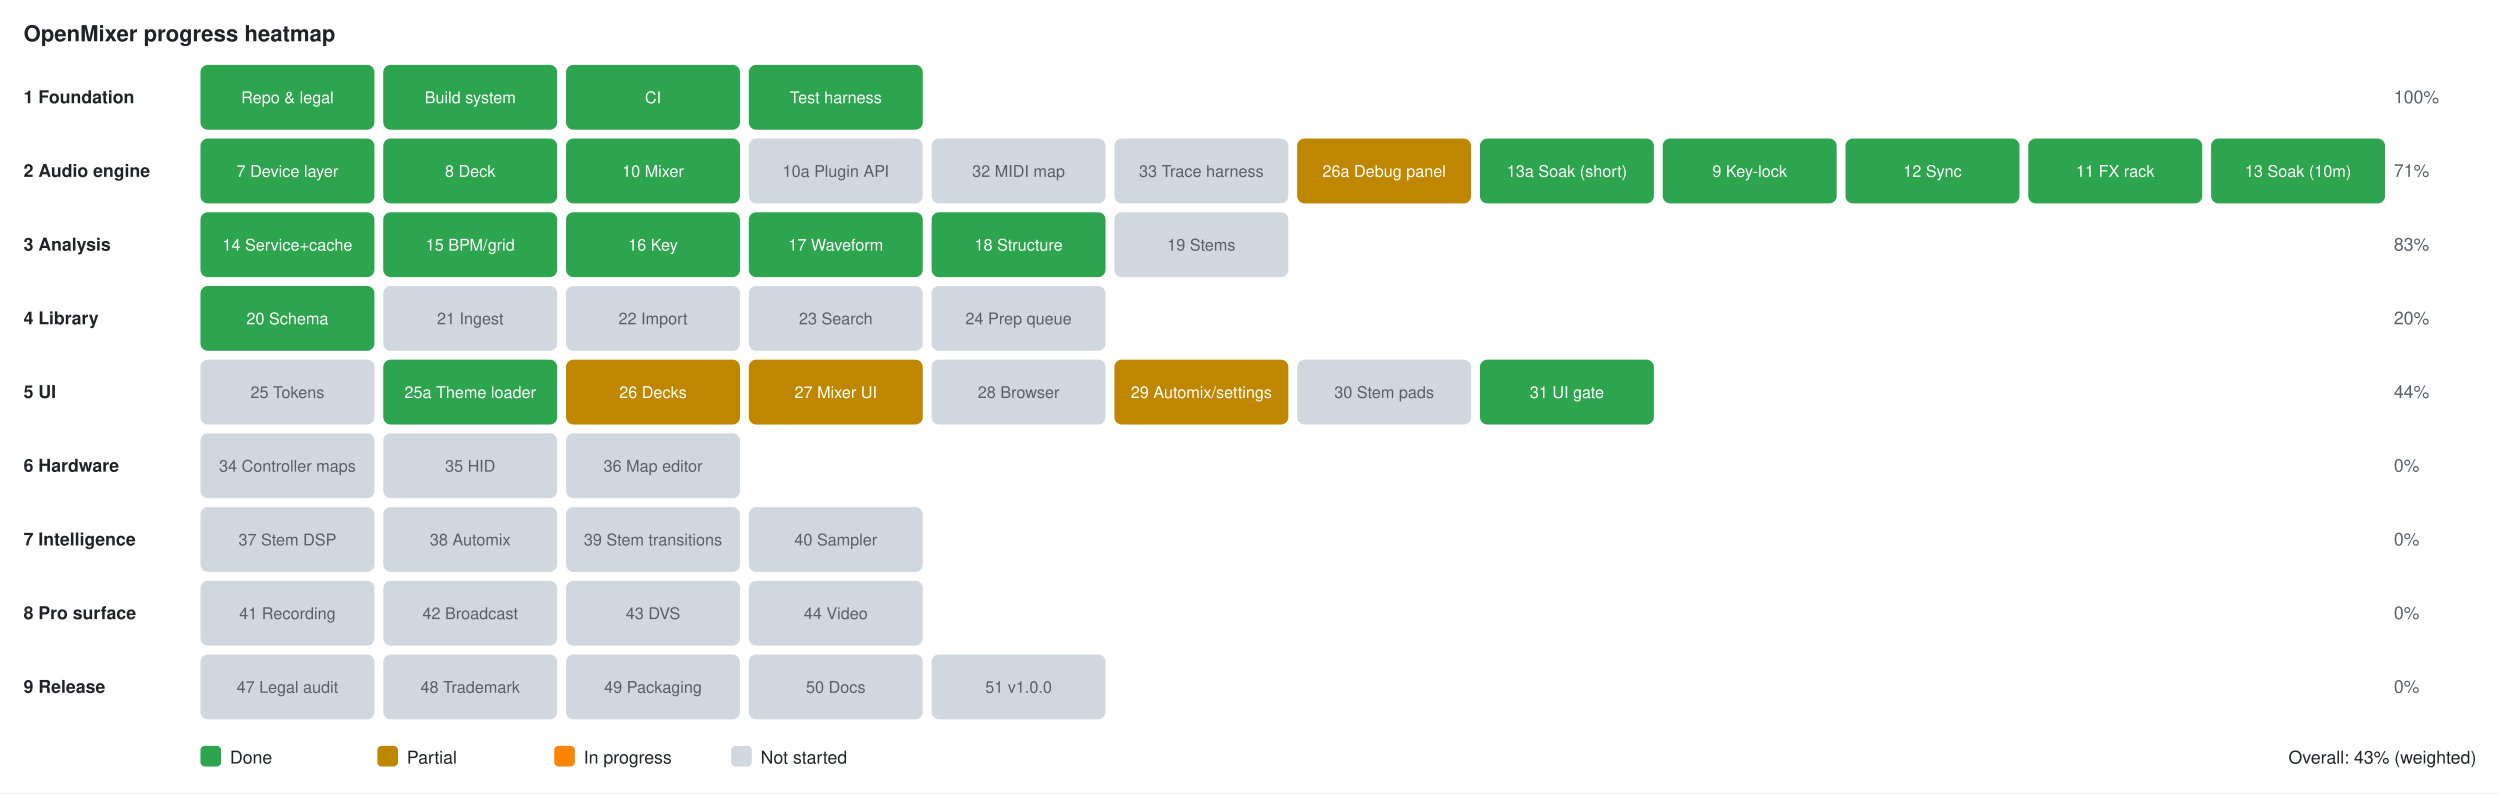
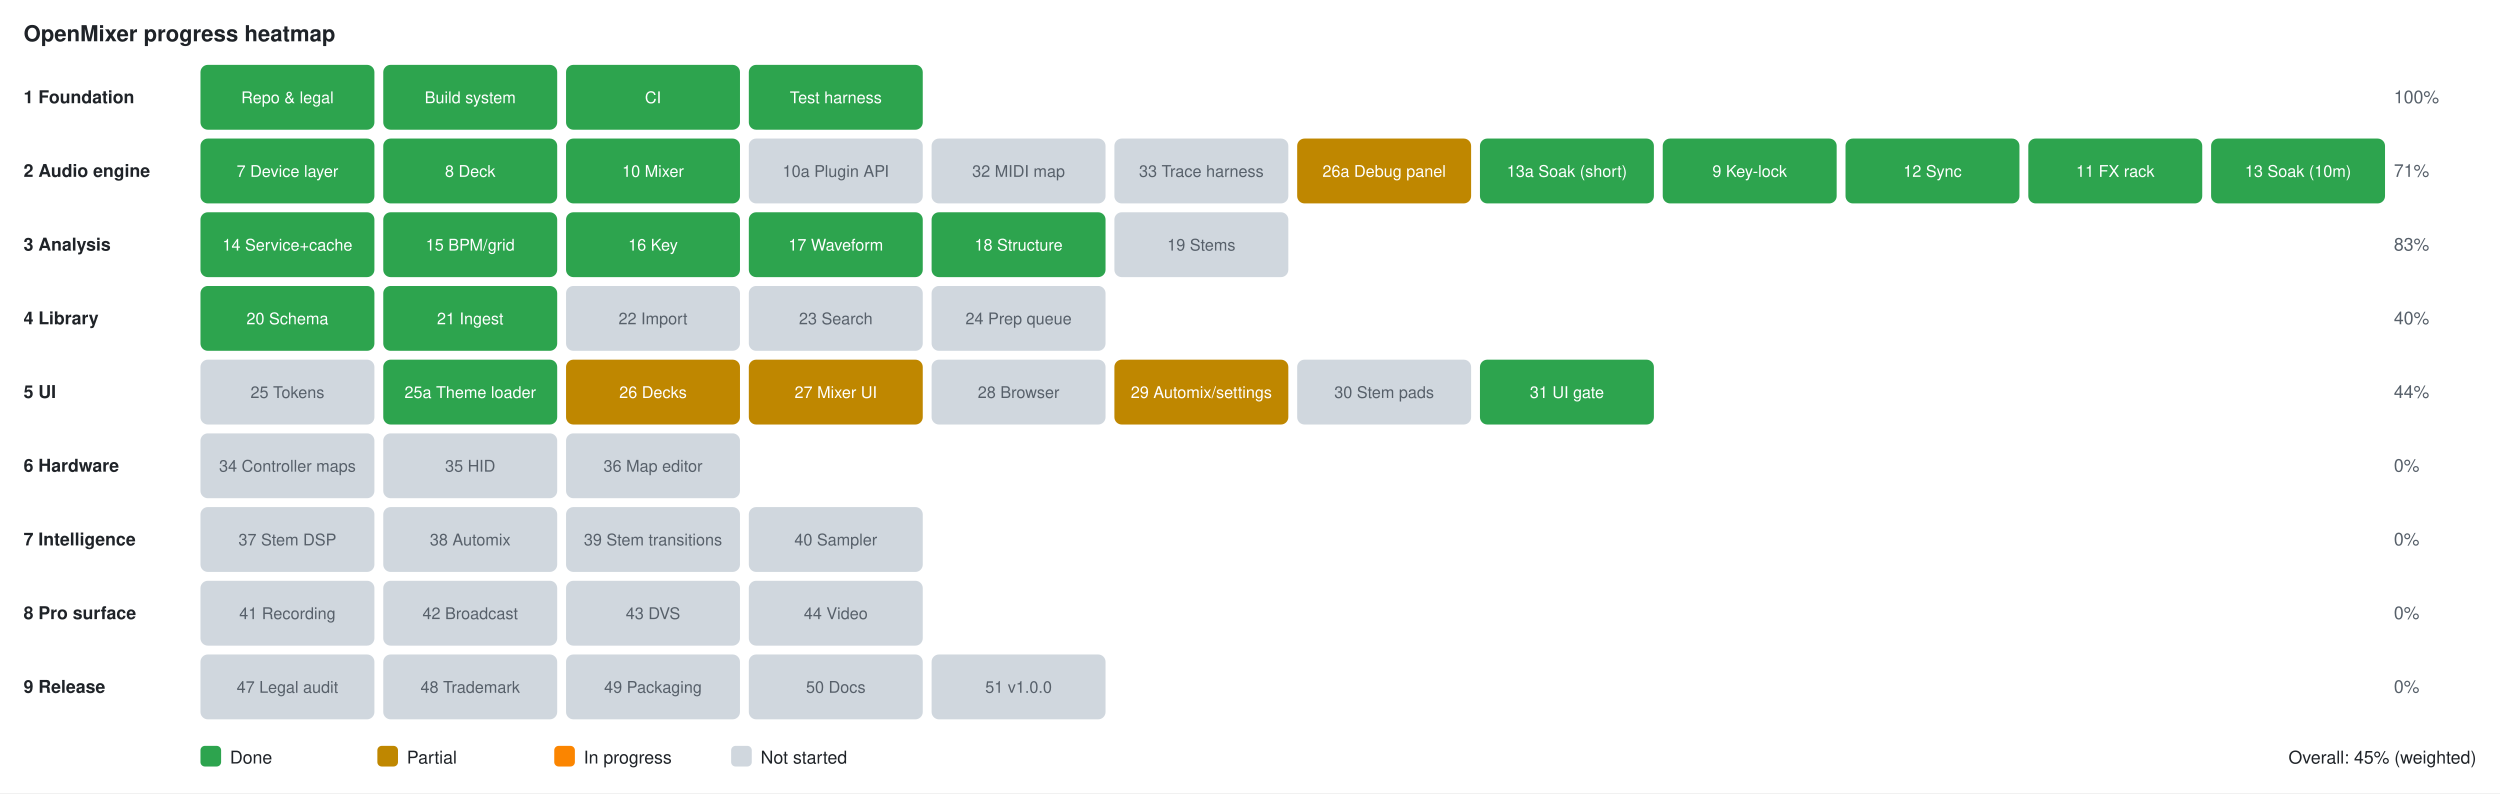
<svg xmlns="http://www.w3.org/2000/svg" width="1696" height="538" viewBox="0 0 1696 538" font-family="-apple-system,Segoe UI,Helvetica,Arial,sans-serif">
  <rect width="100%" height="100%" fill="#ffffff" />
  <text x="16" y="28" font-size="15" font-weight="600" fill="#1f2328">OpenMixer progress heatmap</text>
  <text x="16" y="70.0" font-size="12" font-weight="600" fill="#1f2328">1 Foundation</text>
  <g>
    <rect x="136" y="44" width="118" height="44" rx="5" fill="#2da44e" />
    <text x="195.0" y="70.0" font-size="11" text-anchor="middle" fill="#ffffff">Repo &amp; legal</text>
  </g>
  <g>
    <rect x="260" y="44" width="118" height="44" rx="5" fill="#2da44e" />
    <text x="319.0" y="70.0" font-size="11" text-anchor="middle" fill="#ffffff">Build system</text>
  </g>
  <g>
    <rect x="384" y="44" width="118" height="44" rx="5" fill="#2da44e" />
    <text x="443.0" y="70.0" font-size="11" text-anchor="middle" fill="#ffffff">CI</text>
  </g>
  <g>
    <rect x="508" y="44" width="118" height="44" rx="5" fill="#2da44e" />
    <text x="567.0" y="70.0" font-size="11" text-anchor="middle" fill="#ffffff">Test harness</text>
  </g>
  <text x="1624" y="70.0" font-size="12" fill="#57606a">100%</text>
  <text x="16" y="120.0" font-size="12" font-weight="600" fill="#1f2328">2 Audio engine</text>
  <g>
    <rect x="136" y="94" width="118" height="44" rx="5" fill="#2da44e" />
    <text x="195.0" y="120.0" font-size="11" text-anchor="middle" fill="#ffffff">7 Device layer</text>
  </g>
  <g>
    <rect x="260" y="94" width="118" height="44" rx="5" fill="#2da44e" />
    <text x="319.0" y="120.0" font-size="11" text-anchor="middle" fill="#ffffff">8 Deck</text>
  </g>
  <g>
    <rect x="384" y="94" width="118" height="44" rx="5" fill="#2da44e" />
    <text x="443.0" y="120.0" font-size="11" text-anchor="middle" fill="#ffffff">10 Mixer</text>
  </g>
  <g>
    <rect x="508" y="94" width="118" height="44" rx="5" fill="#d0d7de" />
    <text x="567.0" y="120.0" font-size="11" text-anchor="middle" fill="#57606a">10a Plugin API</text>
  </g>
  <g>
    <rect x="632" y="94" width="118" height="44" rx="5" fill="#d0d7de" />
    <text x="691.0" y="120.0" font-size="11" text-anchor="middle" fill="#57606a">32 MIDI map</text>
  </g>
  <g>
    <rect x="756" y="94" width="118" height="44" rx="5" fill="#d0d7de" />
    <text x="815.0" y="120.0" font-size="11" text-anchor="middle" fill="#57606a">33 Trace harness</text>
  </g>
  <g>
    <rect x="880" y="94" width="118" height="44" rx="5" fill="#bf8700" />
    <text x="939.0" y="120.0" font-size="11" text-anchor="middle" fill="#ffffff">26a Debug panel</text>
  </g>
  <g>
    <rect x="1004" y="94" width="118" height="44" rx="5" fill="#2da44e" />
    <text x="1063.0" y="120.0" font-size="11" text-anchor="middle" fill="#ffffff">13a Soak (short)</text>
  </g>
  <g>
    <rect x="1128" y="94" width="118" height="44" rx="5" fill="#2da44e" />
    <text x="1187.0" y="120.0" font-size="11" text-anchor="middle" fill="#ffffff">9 Key-lock</text>
  </g>
  <g>
    <rect x="1252" y="94" width="118" height="44" rx="5" fill="#2da44e" />
    <text x="1311.0" y="120.0" font-size="11" text-anchor="middle" fill="#ffffff">12 Sync</text>
  </g>
  <g>
    <rect x="1376" y="94" width="118" height="44" rx="5" fill="#2da44e" />
    <text x="1435.0" y="120.0" font-size="11" text-anchor="middle" fill="#ffffff">11 FX rack</text>
  </g>
  <g>
    <rect x="1500" y="94" width="118" height="44" rx="5" fill="#2da44e" />
    <text x="1559.0" y="120.0" font-size="11" text-anchor="middle" fill="#ffffff">13 Soak (10m)</text>
  </g>
  <text x="1624" y="120.0" font-size="12" fill="#57606a">71%</text>
  <text x="16" y="170.0" font-size="12" font-weight="600" fill="#1f2328">3 Analysis</text>
  <g>
    <rect x="136" y="144" width="118" height="44" rx="5" fill="#2da44e" />
    <text x="195.0" y="170.0" font-size="11" text-anchor="middle" fill="#ffffff">14 Service+cache</text>
  </g>
  <g>
    <rect x="260" y="144" width="118" height="44" rx="5" fill="#2da44e" />
    <text x="319.0" y="170.0" font-size="11" text-anchor="middle" fill="#ffffff">15 BPM/grid</text>
  </g>
  <g>
    <rect x="384" y="144" width="118" height="44" rx="5" fill="#2da44e" />
    <text x="443.0" y="170.0" font-size="11" text-anchor="middle" fill="#ffffff">16 Key</text>
  </g>
  <g>
    <rect x="508" y="144" width="118" height="44" rx="5" fill="#2da44e" />
    <text x="567.0" y="170.0" font-size="11" text-anchor="middle" fill="#ffffff">17 Waveform</text>
  </g>
  <g>
    <rect x="632" y="144" width="118" height="44" rx="5" fill="#2da44e" />
    <text x="691.0" y="170.0" font-size="11" text-anchor="middle" fill="#ffffff">18 Structure</text>
  </g>
  <g>
    <rect x="756" y="144" width="118" height="44" rx="5" fill="#d0d7de" />
    <text x="815.0" y="170.0" font-size="11" text-anchor="middle" fill="#57606a">19 Stems</text>
  </g>
  <text x="1624" y="170.0" font-size="12" fill="#57606a">83%</text>
  <text x="16" y="220.0" font-size="12" font-weight="600" fill="#1f2328">4 Library</text>
  <g>
    <rect x="136" y="194" width="118" height="44" rx="5" fill="#2da44e" />
    <text x="195.0" y="220.0" font-size="11" text-anchor="middle" fill="#ffffff">20 Schema</text>
  </g>
  <g>
-     <rect x="260" y="194" width="118" height="44" rx="5" fill="#d0d7de" />
-     <text x="319.0" y="220.0" font-size="11" text-anchor="middle" fill="#57606a">21 Ingest</text>
+     <rect x="260" y="194" width="118" height="44" rx="5" fill="#2da44e" />
+     <text x="319.0" y="220.0" font-size="11" text-anchor="middle" fill="#ffffff">21 Ingest</text>
  </g>
  <g>
    <rect x="384" y="194" width="118" height="44" rx="5" fill="#d0d7de" />
    <text x="443.0" y="220.0" font-size="11" text-anchor="middle" fill="#57606a">22 Import</text>
  </g>
  <g>
    <rect x="508" y="194" width="118" height="44" rx="5" fill="#d0d7de" />
    <text x="567.0" y="220.0" font-size="11" text-anchor="middle" fill="#57606a">23 Search</text>
  </g>
  <g>
    <rect x="632" y="194" width="118" height="44" rx="5" fill="#d0d7de" />
    <text x="691.0" y="220.0" font-size="11" text-anchor="middle" fill="#57606a">24 Prep queue</text>
  </g>
-   <text x="1624" y="220.0" font-size="12" fill="#57606a">20%</text>
+   <text x="1624" y="220.0" font-size="12" fill="#57606a">40%</text>
  <text x="16" y="270.0" font-size="12" font-weight="600" fill="#1f2328">5 UI</text>
  <g>
    <rect x="136" y="244" width="118" height="44" rx="5" fill="#d0d7de" />
    <text x="195.0" y="270.0" font-size="11" text-anchor="middle" fill="#57606a">25 Tokens</text>
  </g>
  <g>
    <rect x="260" y="244" width="118" height="44" rx="5" fill="#2da44e" />
    <text x="319.0" y="270.0" font-size="11" text-anchor="middle" fill="#ffffff">25a Theme loader</text>
  </g>
  <g>
    <rect x="384" y="244" width="118" height="44" rx="5" fill="#bf8700" />
    <text x="443.0" y="270.0" font-size="11" text-anchor="middle" fill="#ffffff">26 Decks</text>
  </g>
  <g>
    <rect x="508" y="244" width="118" height="44" rx="5" fill="#bf8700" />
    <text x="567.0" y="270.0" font-size="11" text-anchor="middle" fill="#ffffff">27 Mixer UI</text>
  </g>
  <g>
    <rect x="632" y="244" width="118" height="44" rx="5" fill="#d0d7de" />
    <text x="691.0" y="270.0" font-size="11" text-anchor="middle" fill="#57606a">28 Browser</text>
  </g>
  <g>
    <rect x="756" y="244" width="118" height="44" rx="5" fill="#bf8700" />
    <text x="815.0" y="270.0" font-size="11" text-anchor="middle" fill="#ffffff">29 Automix/settings</text>
  </g>
  <g>
    <rect x="880" y="244" width="118" height="44" rx="5" fill="#d0d7de" />
    <text x="939.0" y="270.0" font-size="11" text-anchor="middle" fill="#57606a">30 Stem pads</text>
  </g>
  <g>
    <rect x="1004" y="244" width="118" height="44" rx="5" fill="#2da44e" />
    <text x="1063.0" y="270.0" font-size="11" text-anchor="middle" fill="#ffffff">31 UI gate</text>
  </g>
  <text x="1624" y="270.0" font-size="12" fill="#57606a">44%</text>
  <text x="16" y="320.0" font-size="12" font-weight="600" fill="#1f2328">6 Hardware</text>
  <g>
    <rect x="136" y="294" width="118" height="44" rx="5" fill="#d0d7de" />
    <text x="195.0" y="320.0" font-size="11" text-anchor="middle" fill="#57606a">34 Controller maps</text>
  </g>
  <g>
    <rect x="260" y="294" width="118" height="44" rx="5" fill="#d0d7de" />
    <text x="319.0" y="320.0" font-size="11" text-anchor="middle" fill="#57606a">35 HID</text>
  </g>
  <g>
    <rect x="384" y="294" width="118" height="44" rx="5" fill="#d0d7de" />
    <text x="443.0" y="320.0" font-size="11" text-anchor="middle" fill="#57606a">36 Map editor</text>
  </g>
  <text x="1624" y="320.0" font-size="12" fill="#57606a">0%</text>
  <text x="16" y="370.0" font-size="12" font-weight="600" fill="#1f2328">7 Intelligence</text>
  <g>
    <rect x="136" y="344" width="118" height="44" rx="5" fill="#d0d7de" />
    <text x="195.0" y="370.0" font-size="11" text-anchor="middle" fill="#57606a">37 Stem DSP</text>
  </g>
  <g>
    <rect x="260" y="344" width="118" height="44" rx="5" fill="#d0d7de" />
    <text x="319.0" y="370.0" font-size="11" text-anchor="middle" fill="#57606a">38 Automix</text>
  </g>
  <g>
    <rect x="384" y="344" width="118" height="44" rx="5" fill="#d0d7de" />
    <text x="443.0" y="370.0" font-size="11" text-anchor="middle" fill="#57606a">39 Stem transitions</text>
  </g>
  <g>
    <rect x="508" y="344" width="118" height="44" rx="5" fill="#d0d7de" />
    <text x="567.0" y="370.0" font-size="11" text-anchor="middle" fill="#57606a">40 Sampler</text>
  </g>
  <text x="1624" y="370.0" font-size="12" fill="#57606a">0%</text>
  <text x="16" y="420.0" font-size="12" font-weight="600" fill="#1f2328">8 Pro surface</text>
  <g>
    <rect x="136" y="394" width="118" height="44" rx="5" fill="#d0d7de" />
    <text x="195.0" y="420.0" font-size="11" text-anchor="middle" fill="#57606a">41 Recording</text>
  </g>
  <g>
    <rect x="260" y="394" width="118" height="44" rx="5" fill="#d0d7de" />
    <text x="319.0" y="420.0" font-size="11" text-anchor="middle" fill="#57606a">42 Broadcast</text>
  </g>
  <g>
    <rect x="384" y="394" width="118" height="44" rx="5" fill="#d0d7de" />
    <text x="443.0" y="420.0" font-size="11" text-anchor="middle" fill="#57606a">43 DVS</text>
  </g>
  <g>
    <rect x="508" y="394" width="118" height="44" rx="5" fill="#d0d7de" />
    <text x="567.0" y="420.0" font-size="11" text-anchor="middle" fill="#57606a">44 Video</text>
  </g>
  <text x="1624" y="420.0" font-size="12" fill="#57606a">0%</text>
  <text x="16" y="470.0" font-size="12" font-weight="600" fill="#1f2328">9 Release</text>
  <g>
    <rect x="136" y="444" width="118" height="44" rx="5" fill="#d0d7de" />
    <text x="195.0" y="470.0" font-size="11" text-anchor="middle" fill="#57606a">47 Legal audit</text>
  </g>
  <g>
    <rect x="260" y="444" width="118" height="44" rx="5" fill="#d0d7de" />
    <text x="319.0" y="470.0" font-size="11" text-anchor="middle" fill="#57606a">48 Trademark</text>
  </g>
  <g>
    <rect x="384" y="444" width="118" height="44" rx="5" fill="#d0d7de" />
    <text x="443.0" y="470.0" font-size="11" text-anchor="middle" fill="#57606a">49 Packaging</text>
  </g>
  <g>
    <rect x="508" y="444" width="118" height="44" rx="5" fill="#d0d7de" />
    <text x="567.0" y="470.0" font-size="11" text-anchor="middle" fill="#57606a">50 Docs</text>
  </g>
  <g>
    <rect x="632" y="444" width="118" height="44" rx="5" fill="#d0d7de" />
    <text x="691.0" y="470.0" font-size="11" text-anchor="middle" fill="#57606a">51 v1.0.0</text>
  </g>
  <text x="1624" y="470.0" font-size="12" fill="#57606a">0%</text>
  <rect x="136" y="506" width="14" height="14" rx="3" fill="#2da44e" />
  <text x="156" y="518" font-size="12" fill="#1f2328">Done</text>
  <rect x="256" y="506" width="14" height="14" rx="3" fill="#bf8700" />
  <text x="276" y="518" font-size="12" fill="#1f2328">Partial</text>
  <rect x="376" y="506" width="14" height="14" rx="3" fill="#fb8500" />
  <text x="396" y="518" font-size="12" fill="#1f2328">In progress</text>
  <rect x="496" y="506" width="14" height="14" rx="3" fill="#d0d7de" />
  <text x="516" y="518" font-size="12" fill="#1f2328">Not started</text>
-   <text x="1680" y="518" font-size="12" text-anchor="end" fill="#1f2328">Overall: 43% (weighted)</text>
+   <text x="1680" y="518" font-size="12" text-anchor="end" fill="#1f2328">Overall: 45% (weighted)</text>
</svg>
